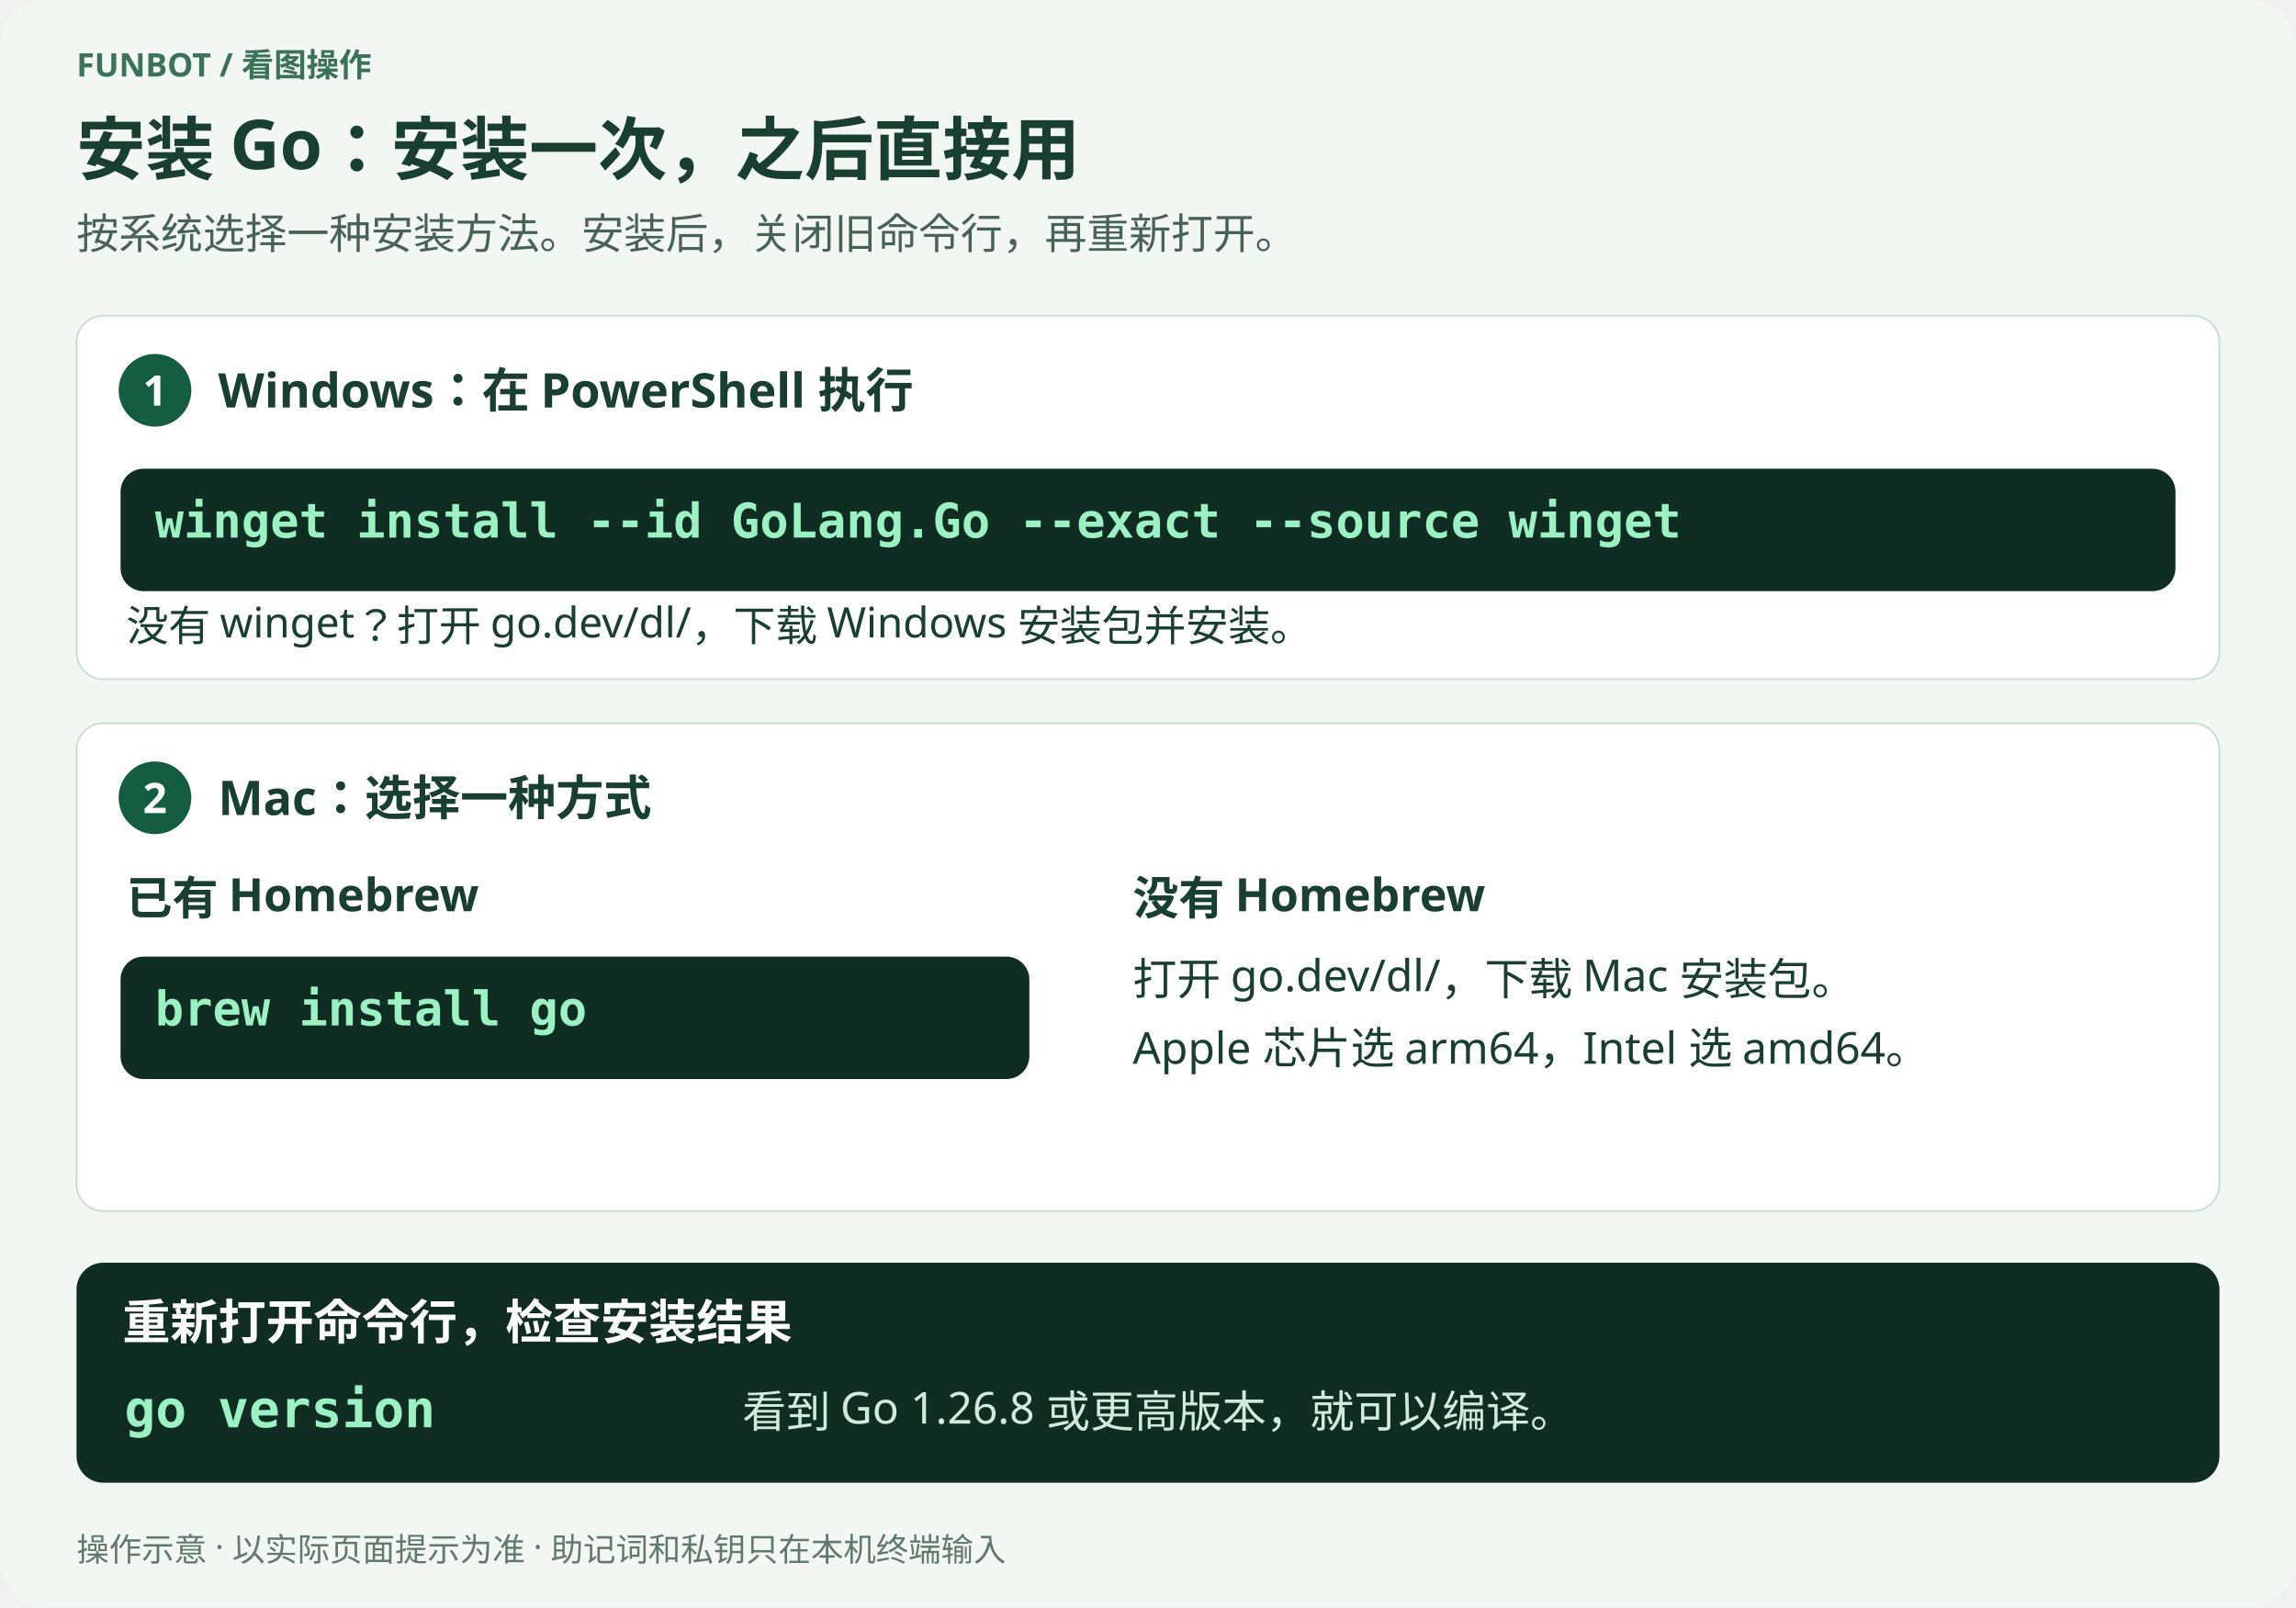
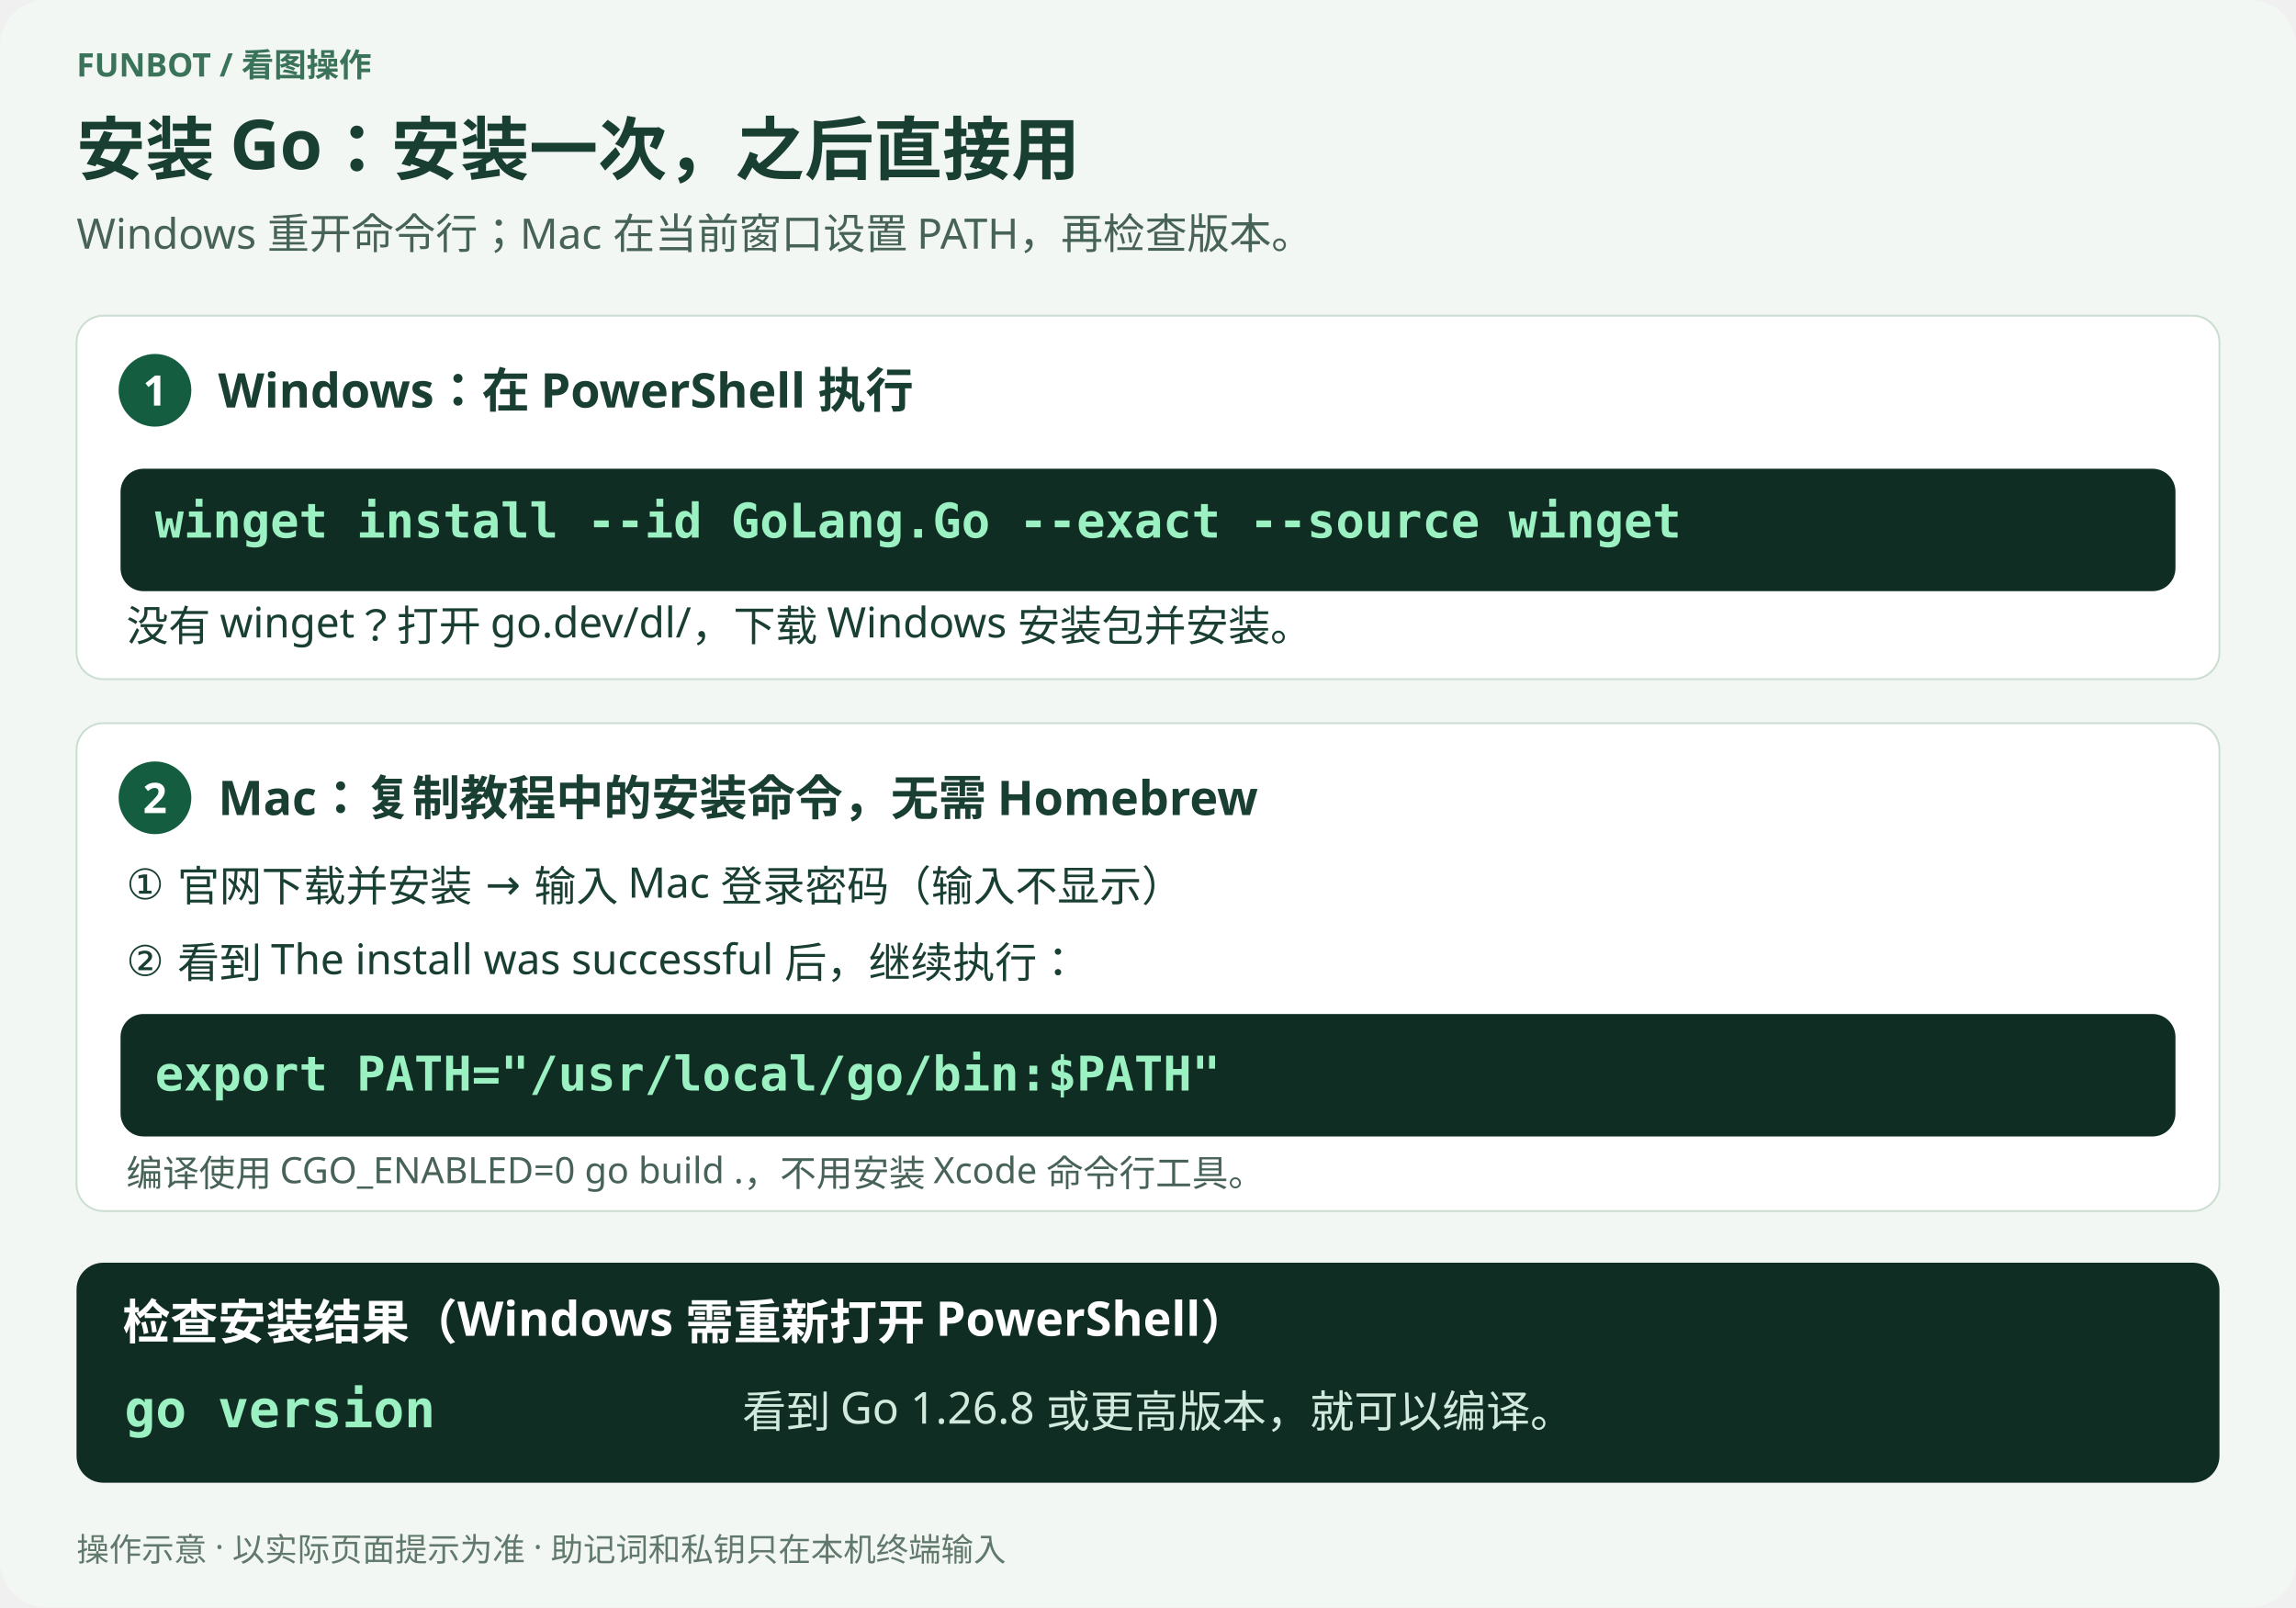
<svg xmlns="http://www.w3.org/2000/svg" width="1200" height="840" viewBox="0 0 1200 840" role="img" aria-labelledby="title desc">
  <defs>
    <marker id="arrow" viewBox="0 0 10 10" refX="9" refY="5" markerWidth="7" markerHeight="7" orient="auto">
      <path d="M0 0 L10 5 L0 10Z" fill="#237b59" />
    </marker>
  </defs>
  <rect x="0" y="0" width="1200" height="840" rx="24" fill="#f3f7f4" />
  <text x="40" y="40" font-family="PingFang SC,Microsoft YaHei,sans-serif" font-size="17" font-weight="700" fill="#3a7359">FUNBOT  /  看图操作</text>
  <text x="40" y="91" font-family="PingFang SC,Microsoft YaHei,sans-serif" font-size="36" font-weight="750" fill="#183f31">安装 Go：安装一次，之后直接用</text>
-   <text x="40" y="130" font-family="PingFang SC,Microsoft YaHei,sans-serif" font-size="22" font-weight="500" fill="#476257">按系统选择一种安装方法。安装后，关闭旧命令行，再重新打开。</text>
+   <text x="40" y="130" font-family="PingFang SC,Microsoft YaHei,sans-serif" font-size="22" font-weight="500" fill="#476257">Windows 重开命令行；Mac 在当前窗口设置 PATH，再检查版本。</text>
  <text x="40" y="816" font-family="PingFang SC,Microsoft YaHei,sans-serif" font-size="17" font-weight="500" fill="#60796c">操作示意 · 以实际页面提示为准 · 助记词和私钥只在本机终端输入</text>
  <rect x="40" y="165" width="1120" height="190" rx="14" fill="#fff" stroke="#cbded1" />
  <rect x="62" y="185" width="38" height="38" rx="19" fill="#145d41" />
  <text x="81" y="212" text-anchor="middle" font-family="PingFang SC,Microsoft YaHei,sans-serif" font-size="22" font-weight="700" fill="#fff">1</text>
  <text x="114" y="213" font-family="PingFang SC,Microsoft YaHei,sans-serif" font-size="25" font-weight="700" fill="#183f31">Windows：在 PowerShell 执行</text>
  <rect x="63" y="245" width="1074" height="64" rx="12" fill="#102d23" />
  <text x="81" y="281" font-family="SFMono-Regular,Consolas,monospace" font-size="25" font-weight="550" fill="#9bf1c2" data-max-width="1038">winget install --id GoLang.Go --exact --source winget</text>
  <text x="66" y="335" font-family="PingFang SC,Microsoft YaHei,sans-serif" font-size="22" font-weight="500" fill="#183f31">没有 winget？打开 go.dev/dl/，下载 Windows 安装包并安装。</text>
  <rect x="40" y="378" width="1120" height="255" rx="14" fill="#fff" stroke="#cbded1" />
  <rect x="62" y="398" width="38" height="38" rx="19" fill="#145d41" />
  <text x="81" y="425" text-anchor="middle" font-family="PingFang SC,Microsoft YaHei,sans-serif" font-size="22" font-weight="700" fill="#fff">2</text>
-   <text x="114" y="426" font-family="PingFang SC,Microsoft YaHei,sans-serif" font-size="25" font-weight="700" fill="#183f31">Mac：选择一种方式</text>
-   <text x="66" y="478" font-family="PingFang SC,Microsoft YaHei,sans-serif" font-size="24" font-weight="650" fill="#183f31">已有 Homebrew</text>
-   <rect x="63" y="500" width="475" height="64" rx="12" fill="#102d23" />
-   <text x="81" y="536" font-family="SFMono-Regular,Consolas,monospace" font-size="25" font-weight="550" fill="#9bf1c2" data-max-width="439">brew install go</text>
-   <text x="592" y="478" font-family="PingFang SC,Microsoft YaHei,sans-serif" font-size="24" font-weight="650" fill="#183f31">没有 Homebrew</text>
-   <text x="592" y="520" font-family="PingFang SC,Microsoft YaHei,sans-serif" font-size="23" font-weight="500" fill="#183f31">打开 go.dev/dl/，下载 Mac 安装包。</text>
-   <text x="592" y="556" font-family="PingFang SC,Microsoft YaHei,sans-serif" font-size="23" font-weight="500" fill="#183f31">Apple 芯片选 arm64，Intel 选 amd64。</text>
+   <text x="114" y="426" font-family="PingFang SC,Microsoft YaHei,sans-serif" font-size="25" font-weight="700" fill="#183f31">Mac：复制教程中的安装命令，无需 Homebrew</text>
+   <text x="66" y="470" font-family="PingFang SC,Microsoft YaHei,sans-serif" font-size="22" fill="#183f31">① 官网下载并安装 → 输入 Mac 登录密码（输入不显示）</text>
+   <text x="66" y="510" font-family="PingFang SC,Microsoft YaHei,sans-serif" font-size="22" fill="#183f31">② 看到 The install was successful 后，继续执行：</text>
+   <rect x="63" y="530" width="1074" height="64" rx="12" fill="#102d23" />
+   <text x="81" y="570" font-family="SFMono-Regular,Consolas,monospace" font-size="25" font-weight="550" fill="#9bf1c2">export PATH="/usr/local/go/bin:$PATH"</text>
+   <text x="66" y="620" font-family="PingFang SC,Microsoft YaHei,sans-serif" font-size="19" fill="#476257">编译使用 CGO_ENABLED=0 go build .，不用安装 Xcode 命令行工具。</text>
  <rect x="40" y="660" width="1120" height="115" rx="14" fill="#102d23" />
-   <text x="64" y="700" font-family="PingFang SC,Microsoft YaHei,sans-serif" font-size="25" font-weight="700" fill="#fff">重新打开命令行，检查安装结果</text>
+   <text x="64" y="700" font-family="PingFang SC,Microsoft YaHei,sans-serif" font-size="25" font-weight="700" fill="#fff">检查安装结果（Windows 需重新打开 PowerShell）</text>
  <text x="65" y="746" font-family="SFMono-Regular,Consolas,monospace" font-size="27" font-weight="600" fill="#9bf1c2">go version</text>
  <text x="388" y="746" font-family="PingFang SC,Microsoft YaHei,sans-serif" font-size="23" font-weight="500" fill="#d2eade">看到 Go 1.26.8 或更高版本，就可以编译。</text>
</svg>
